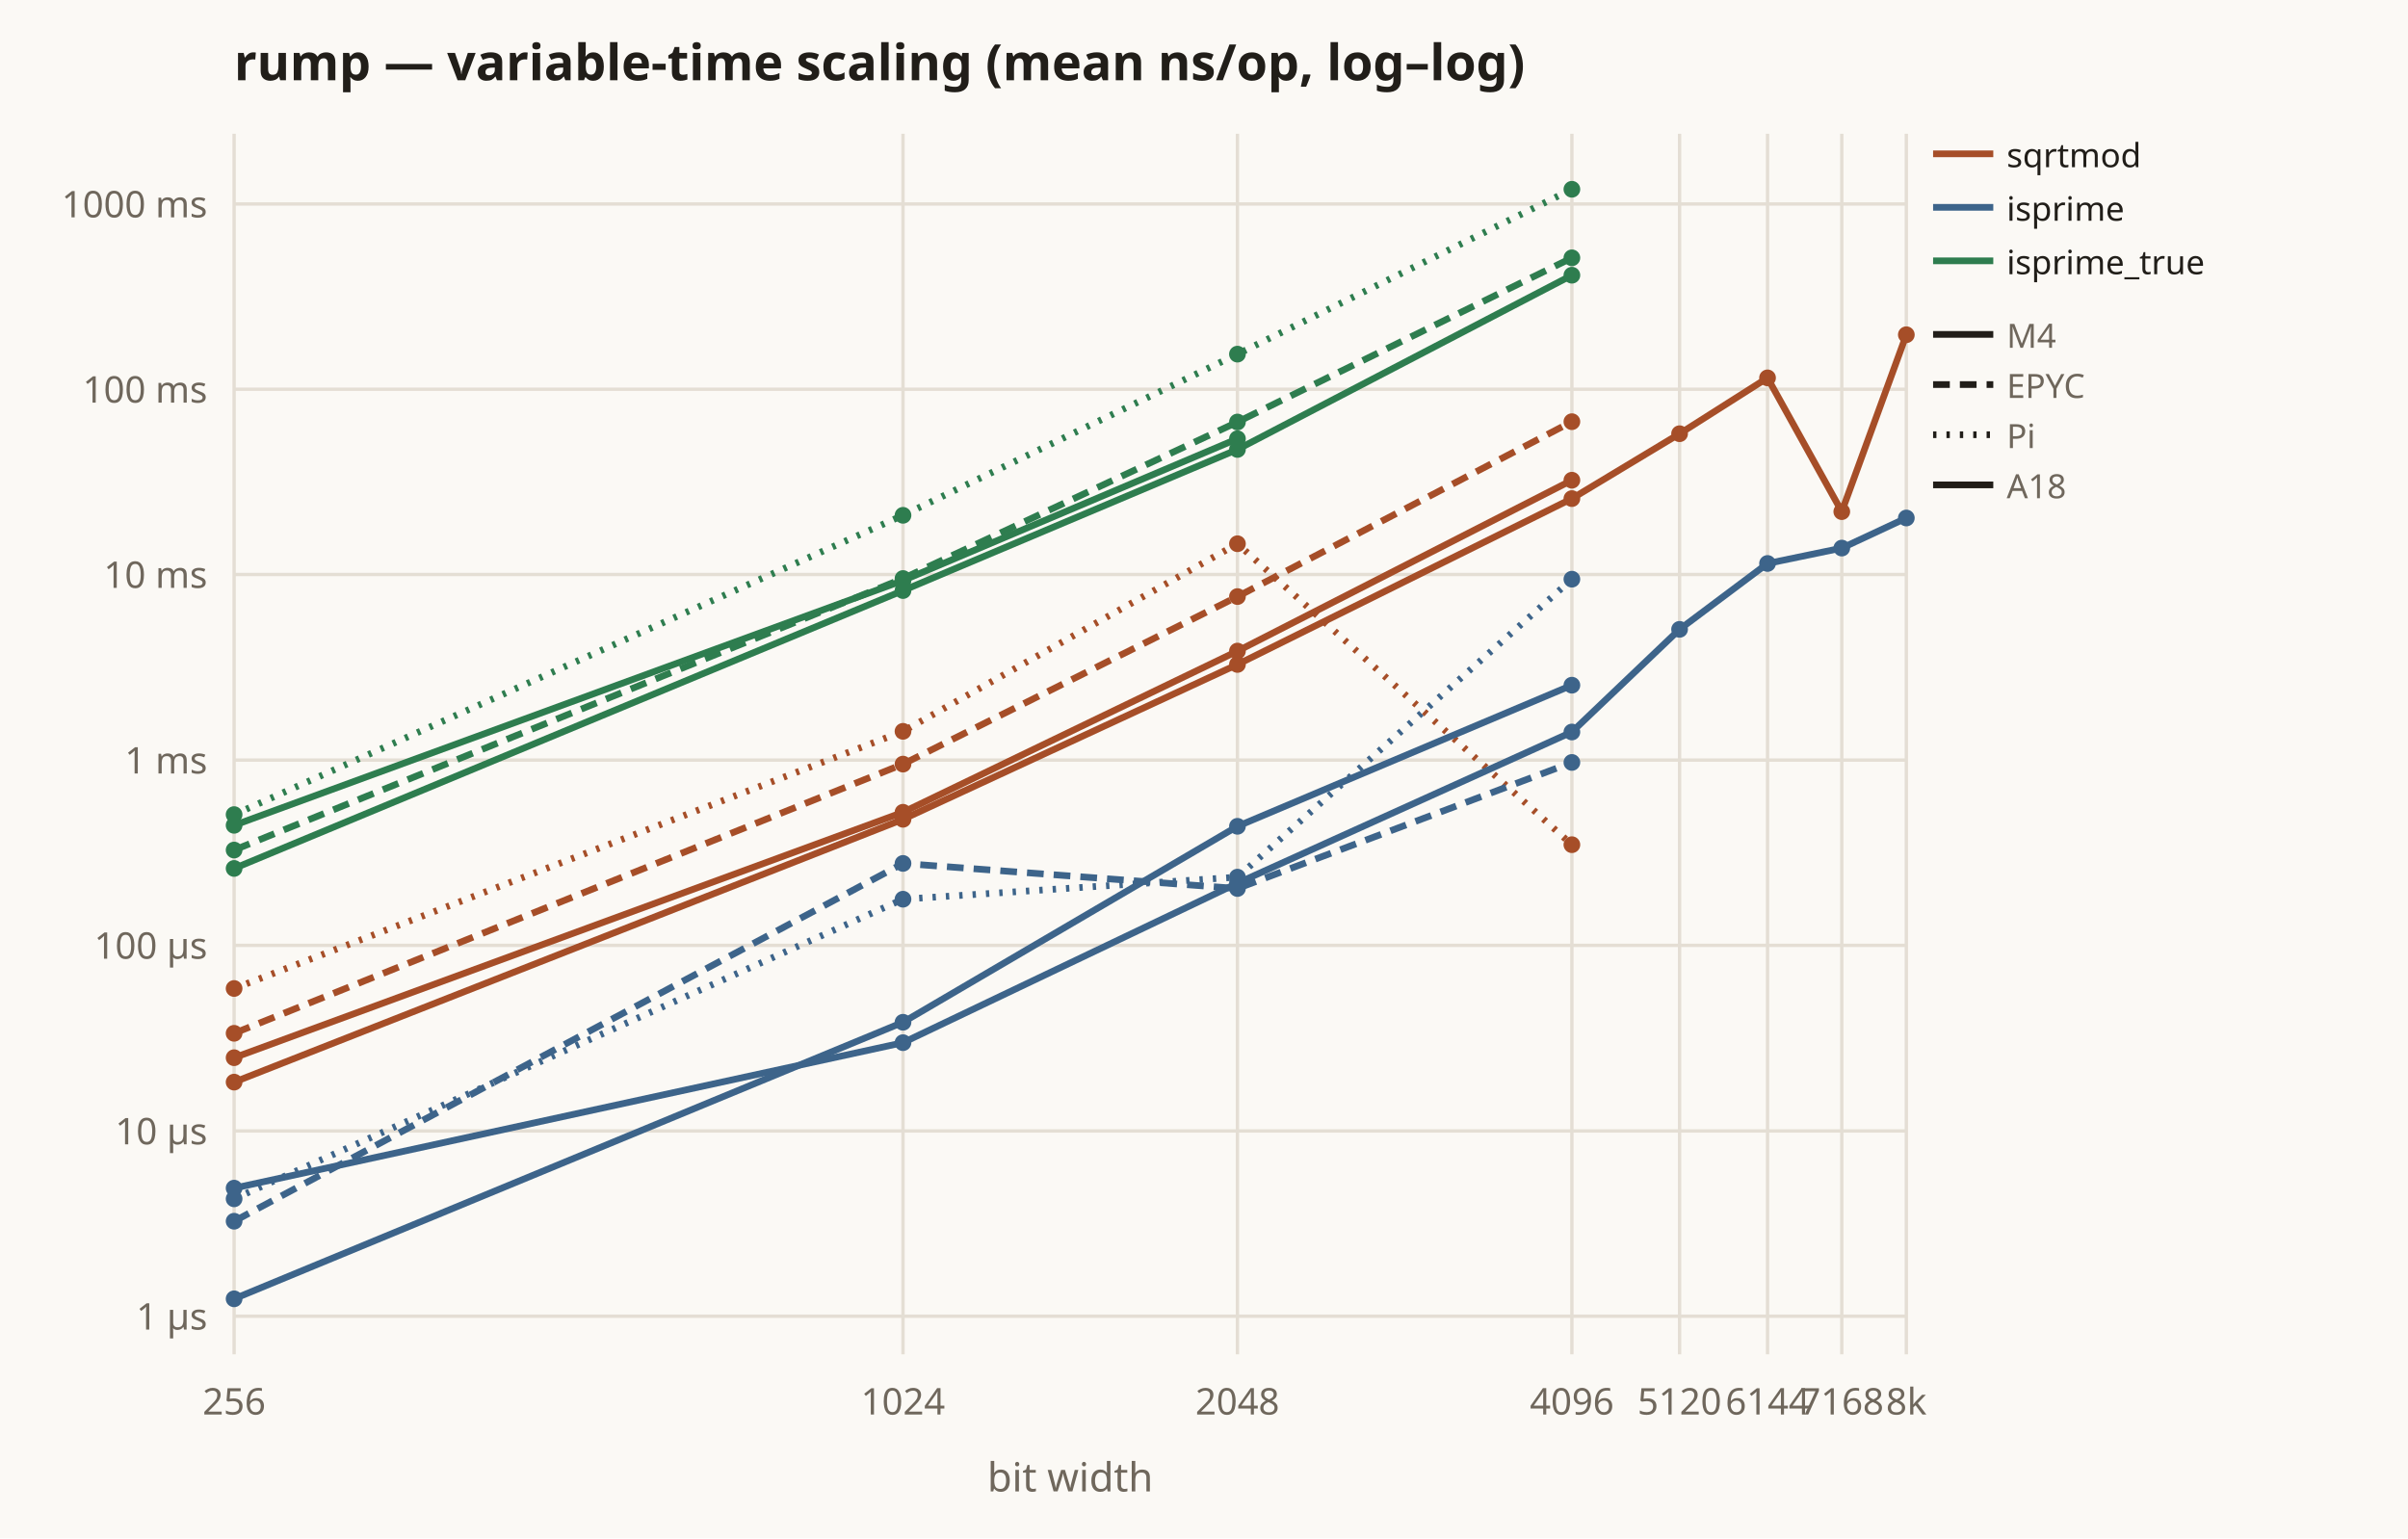
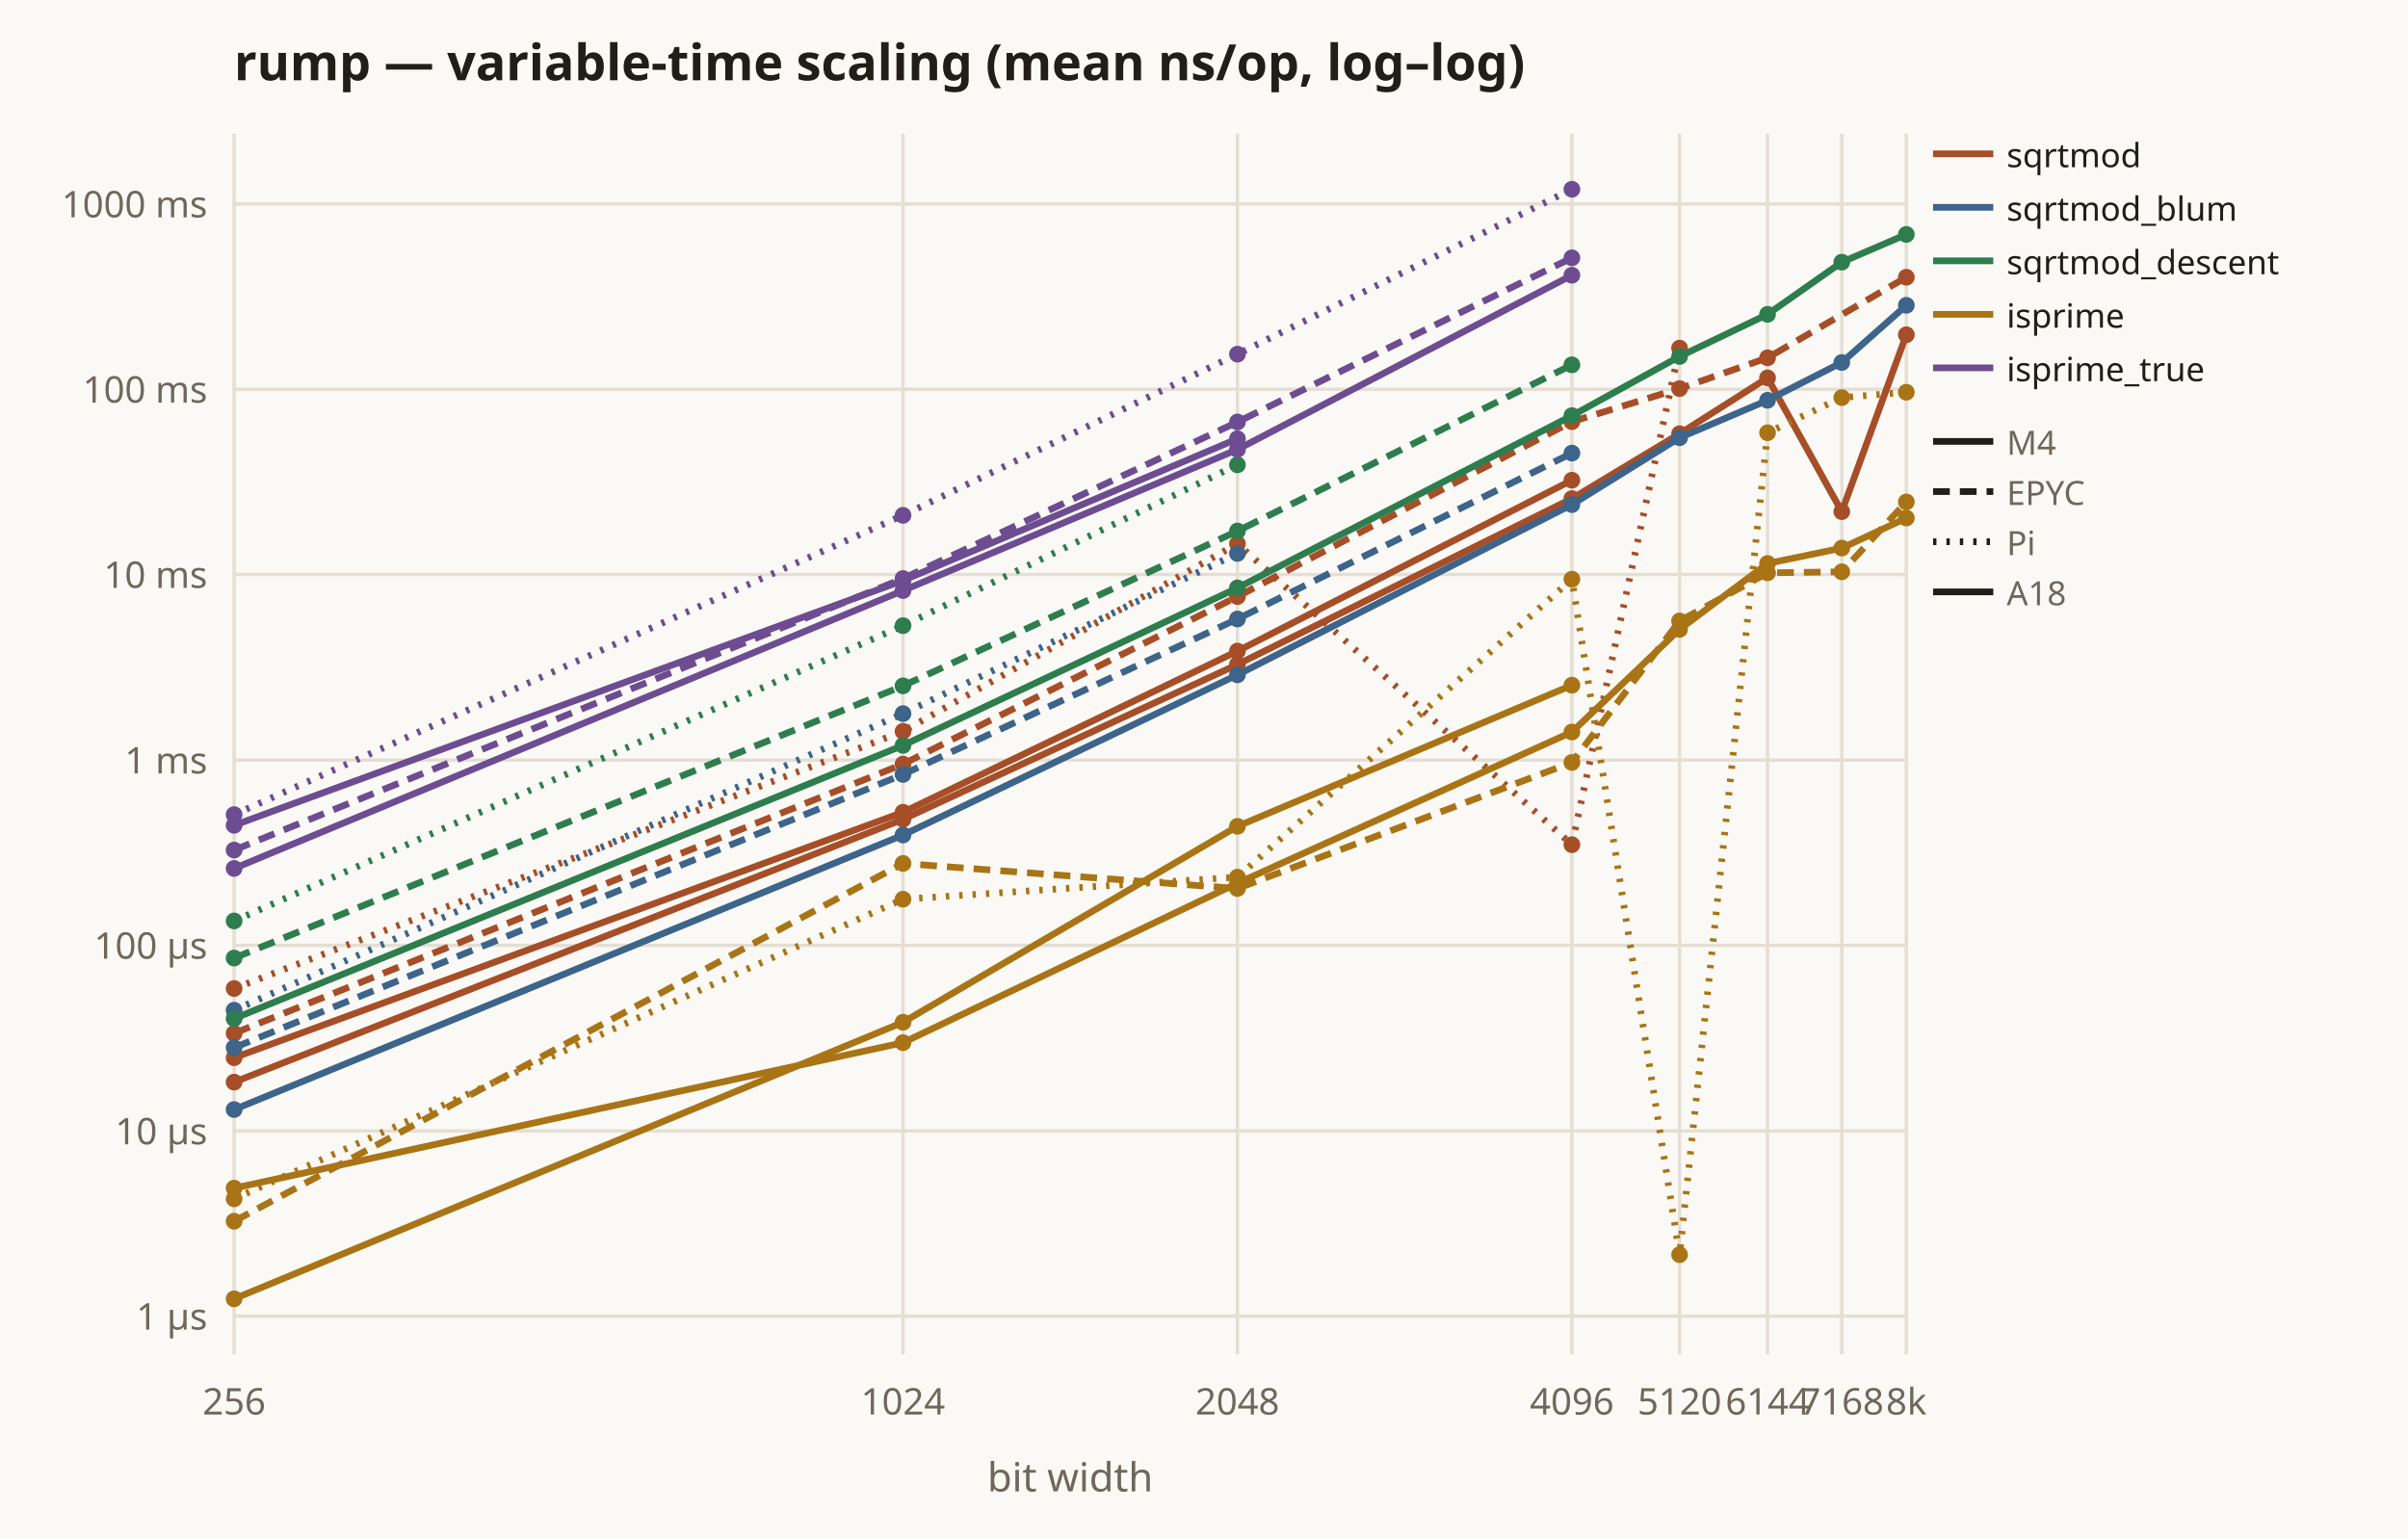
<svg xmlns="http://www.w3.org/2000/svg" width="720" height="460" viewBox="0 0 720 460" font-family="system-ui,sans-serif">
  <rect width="720" height="460" fill="#FBF9F5" />
  <text x="70" y="24" font-size="15" font-weight="600" fill="#211E19">rump — variable-time scaling (mean ns/op, log–log)</text>
  <line x1="70.0" y1="40" x2="70.0" y2="405" stroke="#E4DED4" />
  <text x="70.0" y="423" font-size="11" fill="#6F675C" text-anchor="middle">256</text>
  <line x1="270.0" y1="40" x2="270.0" y2="405" stroke="#E4DED4" />
  <text x="270.0" y="423" font-size="11" fill="#6F675C" text-anchor="middle">1024</text>
  <line x1="370.0" y1="40" x2="370.0" y2="405" stroke="#E4DED4" />
  <text x="370.0" y="423" font-size="11" fill="#6F675C" text-anchor="middle">2048</text>
  <line x1="470.0" y1="40" x2="470.0" y2="405" stroke="#E4DED4" />
  <text x="470.0" y="423" font-size="11" fill="#6F675C" text-anchor="middle">4096</text>
  <line x1="502.2" y1="40" x2="502.2" y2="405" stroke="#E4DED4" />
  <text x="502.2" y="423" font-size="11" fill="#6F675C" text-anchor="middle">5120</text>
  <line x1="528.5" y1="40" x2="528.5" y2="405" stroke="#E4DED4" />
  <text x="528.5" y="423" font-size="11" fill="#6F675C" text-anchor="middle">6144</text>
  <line x1="550.7" y1="40" x2="550.7" y2="405" stroke="#E4DED4" />
  <text x="550.7" y="423" font-size="11" fill="#6F675C" text-anchor="middle">7168</text>
  <line x1="570.0" y1="40" x2="570.0" y2="405" stroke="#E4DED4" />
  <text x="570.0" y="423" font-size="11" fill="#6F675C" text-anchor="middle">8k</text>
  <text x="320" y="446" font-size="12" fill="#6F675C" text-anchor="middle">bit width</text>
  <line x1="70" y1="393.6" x2="570" y2="393.6" stroke="#E4DED4" />
  <text x="62" y="397.6" font-size="11" fill="#6F675C" text-anchor="end">1 µs</text>
  <line x1="70" y1="338.2" x2="570" y2="338.2" stroke="#E4DED4" />
  <text x="62" y="342.2" font-size="11" fill="#6F675C" text-anchor="end">10 µs</text>
  <line x1="70" y1="282.7" x2="570" y2="282.7" stroke="#E4DED4" />
  <text x="62" y="286.7" font-size="11" fill="#6F675C" text-anchor="end">100 µs</text>
  <line x1="70" y1="227.3" x2="570" y2="227.3" stroke="#E4DED4" />
  <text x="62" y="231.3" font-size="11" fill="#6F675C" text-anchor="end">1 ms</text>
  <line x1="70" y1="171.8" x2="570" y2="171.8" stroke="#E4DED4" />
  <text x="62" y="175.8" font-size="11" fill="#6F675C" text-anchor="end">10 ms</text>
  <line x1="70" y1="116.4" x2="570" y2="116.4" stroke="#E4DED4" />
  <text x="62" y="120.4" font-size="11" fill="#6F675C" text-anchor="end">100 ms</text>
  <line x1="70" y1="61.0" x2="570" y2="61.0" stroke="#E4DED4" />
  <text x="62" y="65.0" font-size="11" fill="#6F675C" text-anchor="end">1000 ms</text>
  <path d="M70.0,323.6 L270.0,245.0 L370.0,198.7 L470.0,149.1 L502.2,129.7 L528.5,113.0 L550.7,153.0 L570.0,100.1" fill="none" stroke="#A64E28" stroke-width="2" />
  <circle cx="70.0" cy="323.6" r="2.5" fill="#A64E28" />
  <circle cx="270.0" cy="245.0" r="2.5" fill="#A64E28" />
  <circle cx="370.0" cy="198.7" r="2.5" fill="#A64E28" />
  <circle cx="470.0" cy="149.1" r="2.5" fill="#A64E28" />
  <circle cx="502.2" cy="129.7" r="2.5" fill="#A64E28" />
  <circle cx="528.5" cy="113.0" r="2.5" fill="#A64E28" />
  <circle cx="550.7" cy="153.0" r="2.5" fill="#A64E28" />
  <circle cx="570.0" cy="100.1" r="2.5" fill="#A64E28" />
-   <path d="M70.0,309.0 L270.0,228.5 L370.0,178.4 L470.0,126.1" fill="none" stroke="#A64E28" stroke-width="2" stroke-dasharray="5,3" />
+   <path d="M70.0,309.0 L270.0,228.5 L370.0,178.4 L470.0,126.1 L502.2,116.2 L528.5,107.0 L570.0,82.9" fill="none" stroke="#A64E28" stroke-width="2" stroke-dasharray="5,3" />
  <circle cx="70.0" cy="309.0" r="2.5" fill="#A64E28" />
  <circle cx="270.0" cy="228.5" r="2.5" fill="#A64E28" />
  <circle cx="370.0" cy="178.4" r="2.5" fill="#A64E28" />
  <circle cx="470.0" cy="126.1" r="2.5" fill="#A64E28" />
-   <path d="M70.0,295.6 L270.0,218.7 L370.0,162.6 L470.0,252.6" fill="none" stroke="#A64E28" stroke-width="2" stroke-dasharray="1,3" />
+   <circle cx="502.2" cy="116.2" r="2.5" fill="#A64E28" />
+   <circle cx="528.5" cy="107.0" r="2.5" fill="#A64E28" />
+   <circle cx="570.0" cy="82.9" r="2.5" fill="#A64E28" />
+   <path d="M70.0,295.6 L270.0,218.7 L370.0,162.6 L470.0,252.6 L502.2,104.1" fill="none" stroke="#A64E28" stroke-width="2" stroke-dasharray="1,3" />
  <circle cx="70.0" cy="295.6" r="2.5" fill="#A64E28" />
  <circle cx="270.0" cy="218.7" r="2.5" fill="#A64E28" />
  <circle cx="370.0" cy="162.6" r="2.5" fill="#A64E28" />
  <circle cx="470.0" cy="252.6" r="2.5" fill="#A64E28" />
+   <circle cx="502.2" cy="104.1" r="2.5" fill="#A64E28" />
  <path d="M70.0,316.3 L270.0,242.9 L370.0,194.7 L470.0,143.6" fill="none" stroke="#A64E28" stroke-width="2" />
  <circle cx="70.0" cy="316.3" r="2.5" fill="#A64E28" />
  <circle cx="270.0" cy="242.9" r="2.5" fill="#A64E28" />
  <circle cx="370.0" cy="194.7" r="2.5" fill="#A64E28" />
  <circle cx="470.0" cy="143.6" r="2.5" fill="#A64E28" />
-   <path d="M70.0,355.3 L270.0,311.8 L370.0,264.1 L470.0,218.9 L502.2,188.2 L528.5,168.5 L550.7,163.9 L570.0,154.9" fill="none" stroke="#3D648A" stroke-width="2" />
-   <circle cx="70.0" cy="355.3" r="2.5" fill="#3D648A" />
-   <circle cx="270.0" cy="311.8" r="2.5" fill="#3D648A" />
-   <circle cx="370.0" cy="264.1" r="2.5" fill="#3D648A" />
-   <circle cx="470.0" cy="218.9" r="2.5" fill="#3D648A" />
-   <circle cx="502.2" cy="188.2" r="2.5" fill="#3D648A" />
-   <circle cx="528.5" cy="168.5" r="2.5" fill="#3D648A" />
-   <circle cx="550.7" cy="163.9" r="2.5" fill="#3D648A" />
-   <circle cx="570.0" cy="154.9" r="2.5" fill="#3D648A" />
-   <path d="M70.0,365.2 L270.0,258.2 L370.0,265.7 L470.0,228.0" fill="none" stroke="#3D648A" stroke-width="2" stroke-dasharray="5,3" />
-   <circle cx="70.0" cy="365.2" r="2.5" fill="#3D648A" />
-   <circle cx="270.0" cy="258.2" r="2.5" fill="#3D648A" />
-   <circle cx="370.0" cy="265.7" r="2.5" fill="#3D648A" />
-   <circle cx="470.0" cy="228.0" r="2.5" fill="#3D648A" />
-   <path d="M70.0,358.5 L270.0,268.9 L370.0,262.3 L470.0,173.2" fill="none" stroke="#3D648A" stroke-width="2" stroke-dasharray="1,3" />
-   <circle cx="70.0" cy="358.5" r="2.5" fill="#3D648A" />
-   <circle cx="270.0" cy="268.9" r="2.5" fill="#3D648A" />
-   <circle cx="370.0" cy="262.3" r="2.5" fill="#3D648A" />
-   <circle cx="470.0" cy="173.2" r="2.5" fill="#3D648A" />
-   <path d="M70.0,388.4 L270.0,305.7 L370.0,247.1 L470.0,204.9" fill="none" stroke="#3D648A" stroke-width="2" />
-   <circle cx="70.0" cy="388.4" r="2.5" fill="#3D648A" />
-   <circle cx="270.0" cy="305.7" r="2.5" fill="#3D648A" />
-   <circle cx="370.0" cy="247.1" r="2.5" fill="#3D648A" />
-   <circle cx="470.0" cy="204.9" r="2.5" fill="#3D648A" />
-   <path d="M70.0,246.8 L270.0,173.6 L370.0,131.2" fill="none" stroke="#2E7D4F" stroke-width="2" />
-   <circle cx="70.0" cy="246.8" r="2.5" fill="#2E7D4F" />
-   <circle cx="270.0" cy="173.6" r="2.5" fill="#2E7D4F" />
-   <circle cx="370.0" cy="131.2" r="2.5" fill="#2E7D4F" />
-   <path d="M70.0,254.2 L270.0,173.0 L370.0,126.2 L470.0,77.1" fill="none" stroke="#2E7D4F" stroke-width="2" stroke-dasharray="5,3" />
-   <circle cx="70.0" cy="254.2" r="2.5" fill="#2E7D4F" />
-   <circle cx="270.0" cy="173.0" r="2.5" fill="#2E7D4F" />
-   <circle cx="370.0" cy="126.2" r="2.5" fill="#2E7D4F" />
-   <circle cx="470.0" cy="77.1" r="2.5" fill="#2E7D4F" />
-   <path d="M70.0,243.6 L270.0,154.1 L370.0,105.9 L470.0,56.6" fill="none" stroke="#2E7D4F" stroke-width="2" stroke-dasharray="1,3" />
-   <circle cx="70.0" cy="243.6" r="2.5" fill="#2E7D4F" />
-   <circle cx="270.0" cy="154.1" r="2.5" fill="#2E7D4F" />
-   <circle cx="370.0" cy="105.9" r="2.5" fill="#2E7D4F" />
-   <circle cx="470.0" cy="56.6" r="2.5" fill="#2E7D4F" />
-   <path d="M70.0,259.7 L270.0,176.6 L370.0,134.4 L470.0,82.3" fill="none" stroke="#2E7D4F" stroke-width="2" />
-   <circle cx="70.0" cy="259.7" r="2.5" fill="#2E7D4F" />
-   <circle cx="270.0" cy="176.6" r="2.5" fill="#2E7D4F" />
-   <circle cx="370.0" cy="134.4" r="2.5" fill="#2E7D4F" />
-   <circle cx="470.0" cy="82.3" r="2.5" fill="#2E7D4F" />
+   <path d="M70.0,331.8 L270.0,249.7 L370.0,201.8 L470.0,150.9 L502.2,130.9 L528.5,119.7 L550.7,108.4 L570.0,91.3" fill="none" stroke="#3D648A" stroke-width="2" />
+   <circle cx="70.0" cy="331.8" r="2.5" fill="#3D648A" />
+   <circle cx="270.0" cy="249.7" r="2.5" fill="#3D648A" />
+   <circle cx="370.0" cy="201.8" r="2.5" fill="#3D648A" />
+   <circle cx="470.0" cy="150.9" r="2.5" fill="#3D648A" />
+   <circle cx="502.2" cy="130.9" r="2.5" fill="#3D648A" />
+   <circle cx="528.5" cy="119.7" r="2.5" fill="#3D648A" />
+   <circle cx="550.7" cy="108.4" r="2.5" fill="#3D648A" />
+   <circle cx="570.0" cy="91.3" r="2.5" fill="#3D648A" />
+   <path d="M70.0,313.3 L270.0,231.6 L370.0,185.1 L470.0,135.5" fill="none" stroke="#3D648A" stroke-width="2" stroke-dasharray="5,3" />
+   <circle cx="70.0" cy="313.3" r="2.5" fill="#3D648A" />
+   <circle cx="270.0" cy="231.6" r="2.5" fill="#3D648A" />
+   <circle cx="370.0" cy="185.1" r="2.5" fill="#3D648A" />
+   <circle cx="470.0" cy="135.5" r="2.5" fill="#3D648A" />
+   <path d="M70.0,302.1 L270.0,213.4 L370.0,165.5" fill="none" stroke="#3D648A" stroke-width="2" stroke-dasharray="1,3" />
+   <circle cx="70.0" cy="302.1" r="2.5" fill="#3D648A" />
+   <circle cx="270.0" cy="213.4" r="2.5" fill="#3D648A" />
+   <circle cx="370.0" cy="165.5" r="2.5" fill="#3D648A" />
+   <path d="M70.0,304.6 L270.0,222.9 L370.0,175.8 L470.0,124.3 L502.2,106.6 L528.5,94.0 L550.7,78.4 L570.0,70.1" fill="none" stroke="#2E7D4F" stroke-width="2" />
+   <circle cx="70.0" cy="304.6" r="2.5" fill="#2E7D4F" />
+   <circle cx="270.0" cy="222.9" r="2.5" fill="#2E7D4F" />
+   <circle cx="370.0" cy="175.8" r="2.5" fill="#2E7D4F" />
+   <circle cx="470.0" cy="124.3" r="2.5" fill="#2E7D4F" />
+   <circle cx="502.2" cy="106.6" r="2.5" fill="#2E7D4F" />
+   <circle cx="528.5" cy="94.0" r="2.5" fill="#2E7D4F" />
+   <circle cx="550.7" cy="78.4" r="2.5" fill="#2E7D4F" />
+   <circle cx="570.0" cy="70.1" r="2.5" fill="#2E7D4F" />
+   <path d="M70.0,286.5 L270.0,205.1 L370.0,158.8 L470.0,109.1" fill="none" stroke="#2E7D4F" stroke-width="2" stroke-dasharray="5,3" />
+   <circle cx="70.0" cy="286.5" r="2.5" fill="#2E7D4F" />
+   <circle cx="270.0" cy="205.1" r="2.5" fill="#2E7D4F" />
+   <circle cx="370.0" cy="158.8" r="2.5" fill="#2E7D4F" />
+   <circle cx="470.0" cy="109.1" r="2.5" fill="#2E7D4F" />
+   <path d="M70.0,275.4 L270.0,187.1 L370.0,139.0" fill="none" stroke="#2E7D4F" stroke-width="2" stroke-dasharray="1,3" />
+   <circle cx="70.0" cy="275.4" r="2.5" fill="#2E7D4F" />
+   <circle cx="270.0" cy="187.1" r="2.5" fill="#2E7D4F" />
+   <circle cx="370.0" cy="139.0" r="2.5" fill="#2E7D4F" />
+   <path d="M70.0,355.3 L270.0,311.8 L370.0,264.1 L470.0,218.9 L502.2,188.2 L528.5,168.5 L550.7,163.9 L570.0,154.9" fill="none" stroke="#A97416" stroke-width="2" />
+   <circle cx="70.0" cy="355.3" r="2.5" fill="#A97416" />
+   <circle cx="270.0" cy="311.8" r="2.5" fill="#A97416" />
+   <circle cx="370.0" cy="264.1" r="2.5" fill="#A97416" />
+   <circle cx="470.0" cy="218.9" r="2.5" fill="#A97416" />
+   <circle cx="502.2" cy="188.2" r="2.5" fill="#A97416" />
+   <circle cx="528.5" cy="168.5" r="2.5" fill="#A97416" />
+   <circle cx="550.7" cy="163.9" r="2.5" fill="#A97416" />
+   <circle cx="570.0" cy="154.9" r="2.5" fill="#A97416" />
+   <path d="M70.0,365.2 L270.0,258.2 L370.0,265.7 L470.0,228.0 L502.2,185.7 L528.5,171.3 L550.7,171.0 L570.0,150.1" fill="none" stroke="#A97416" stroke-width="2" stroke-dasharray="5,3" />
+   <circle cx="70.0" cy="365.2" r="2.5" fill="#A97416" />
+   <circle cx="270.0" cy="258.2" r="2.5" fill="#A97416" />
+   <circle cx="370.0" cy="265.7" r="2.5" fill="#A97416" />
+   <circle cx="470.0" cy="228.0" r="2.5" fill="#A97416" />
+   <circle cx="502.2" cy="185.7" r="2.5" fill="#A97416" />
+   <circle cx="528.5" cy="171.3" r="2.5" fill="#A97416" />
+   <circle cx="550.7" cy="171.0" r="2.5" fill="#A97416" />
+   <circle cx="570.0" cy="150.1" r="2.5" fill="#A97416" />
+   <path d="M70.0,358.5 L270.0,268.9 L370.0,262.3 L470.0,173.2 L502.2,375.2 L528.5,129.4 L550.7,118.9 L570.0,117.3" fill="none" stroke="#A97416" stroke-width="2" stroke-dasharray="1,3" />
+   <circle cx="70.0" cy="358.5" r="2.5" fill="#A97416" />
+   <circle cx="270.0" cy="268.9" r="2.5" fill="#A97416" />
+   <circle cx="370.0" cy="262.3" r="2.5" fill="#A97416" />
+   <circle cx="470.0" cy="173.2" r="2.5" fill="#A97416" />
+   <circle cx="502.2" cy="375.2" r="2.5" fill="#A97416" />
+   <circle cx="528.5" cy="129.4" r="2.5" fill="#A97416" />
+   <circle cx="550.7" cy="118.9" r="2.5" fill="#A97416" />
+   <circle cx="570.0" cy="117.3" r="2.5" fill="#A97416" />
+   <path d="M70.0,388.4 L270.0,305.7 L370.0,247.1 L470.0,204.9" fill="none" stroke="#A97416" stroke-width="2" />
+   <circle cx="70.0" cy="388.4" r="2.5" fill="#A97416" />
+   <circle cx="270.0" cy="305.7" r="2.5" fill="#A97416" />
+   <circle cx="370.0" cy="247.1" r="2.5" fill="#A97416" />
+   <circle cx="470.0" cy="204.9" r="2.5" fill="#A97416" />
+   <path d="M70.0,246.8 L270.0,173.6 L370.0,131.2" fill="none" stroke="#6D4C91" stroke-width="2" />
+   <circle cx="70.0" cy="246.8" r="2.5" fill="#6D4C91" />
+   <circle cx="270.0" cy="173.6" r="2.5" fill="#6D4C91" />
+   <circle cx="370.0" cy="131.2" r="2.5" fill="#6D4C91" />
+   <path d="M70.0,254.2 L270.0,173.0 L370.0,126.2 L470.0,77.1" fill="none" stroke="#6D4C91" stroke-width="2" stroke-dasharray="5,3" />
+   <circle cx="70.0" cy="254.2" r="2.5" fill="#6D4C91" />
+   <circle cx="270.0" cy="173.0" r="2.5" fill="#6D4C91" />
+   <circle cx="370.0" cy="126.2" r="2.5" fill="#6D4C91" />
+   <circle cx="470.0" cy="77.1" r="2.5" fill="#6D4C91" />
+   <path d="M70.0,243.6 L270.0,154.1 L370.0,105.9 L470.0,56.6" fill="none" stroke="#6D4C91" stroke-width="2" stroke-dasharray="1,3" />
+   <circle cx="70.0" cy="243.6" r="2.5" fill="#6D4C91" />
+   <circle cx="270.0" cy="154.1" r="2.5" fill="#6D4C91" />
+   <circle cx="370.0" cy="105.9" r="2.5" fill="#6D4C91" />
+   <circle cx="470.0" cy="56.6" r="2.5" fill="#6D4C91" />
+   <path d="M70.0,259.7 L270.0,176.6 L370.0,134.4 L470.0,82.3" fill="none" stroke="#6D4C91" stroke-width="2" />
+   <circle cx="70.0" cy="259.7" r="2.5" fill="#6D4C91" />
+   <circle cx="270.0" cy="176.6" r="2.5" fill="#6D4C91" />
+   <circle cx="370.0" cy="134.4" r="2.5" fill="#6D4C91" />
+   <circle cx="470.0" cy="82.3" r="2.5" fill="#6D4C91" />
  <line x1="578" y1="46" x2="596" y2="46" stroke="#A64E28" stroke-width="2" />
  <text x="600" y="50" font-size="10" fill="#211E19">sqrtmod</text>
  <line x1="578" y1="62" x2="596" y2="62" stroke="#3D648A" stroke-width="2" />
-   <text x="600" y="66" font-size="10" fill="#211E19">isprime</text>
+   <text x="600" y="66" font-size="10" fill="#211E19">sqrtmod_blum</text>
  <line x1="578" y1="78" x2="596" y2="78" stroke="#2E7D4F" stroke-width="2" />
-   <text x="600" y="82" font-size="10" fill="#211E19">isprime_true</text>
-   <line x1="578" y1="100" x2="596" y2="100" stroke="#211E19" stroke-width="2" />
-   <text x="600" y="104" font-size="10" fill="#6F675C">M4</text>
-   <line x1="578" y1="115" x2="596" y2="115" stroke="#211E19" stroke-width="2" stroke-dasharray="5,3" />
-   <text x="600" y="119" font-size="10" fill="#6F675C">EPYC</text>
-   <line x1="578" y1="130" x2="596" y2="130" stroke="#211E19" stroke-width="2" stroke-dasharray="1,3" />
-   <text x="600" y="134" font-size="10" fill="#6F675C">Pi</text>
-   <line x1="578" y1="145" x2="596" y2="145" stroke="#211E19" stroke-width="2" />
-   <text x="600" y="149" font-size="10" fill="#6F675C">A18</text>
+   <text x="600" y="82" font-size="10" fill="#211E19">sqrtmod_descent</text>
+   <line x1="578" y1="94" x2="596" y2="94" stroke="#A97416" stroke-width="2" />
+   <text x="600" y="98" font-size="10" fill="#211E19">isprime</text>
+   <line x1="578" y1="110" x2="596" y2="110" stroke="#6D4C91" stroke-width="2" />
+   <text x="600" y="114" font-size="10" fill="#211E19">isprime_true</text>
+   <line x1="578" y1="132" x2="596" y2="132" stroke="#211E19" stroke-width="2" />
+   <text x="600" y="136" font-size="10" fill="#6F675C">M4</text>
+   <line x1="578" y1="147" x2="596" y2="147" stroke="#211E19" stroke-width="2" stroke-dasharray="5,3" />
+   <text x="600" y="151" font-size="10" fill="#6F675C">EPYC</text>
+   <line x1="578" y1="162" x2="596" y2="162" stroke="#211E19" stroke-width="2" stroke-dasharray="1,3" />
+   <text x="600" y="166" font-size="10" fill="#6F675C">Pi</text>
+   <line x1="578" y1="177" x2="596" y2="177" stroke="#211E19" stroke-width="2" />
+   <text x="600" y="181" font-size="10" fill="#6F675C">A18</text>
</svg>
